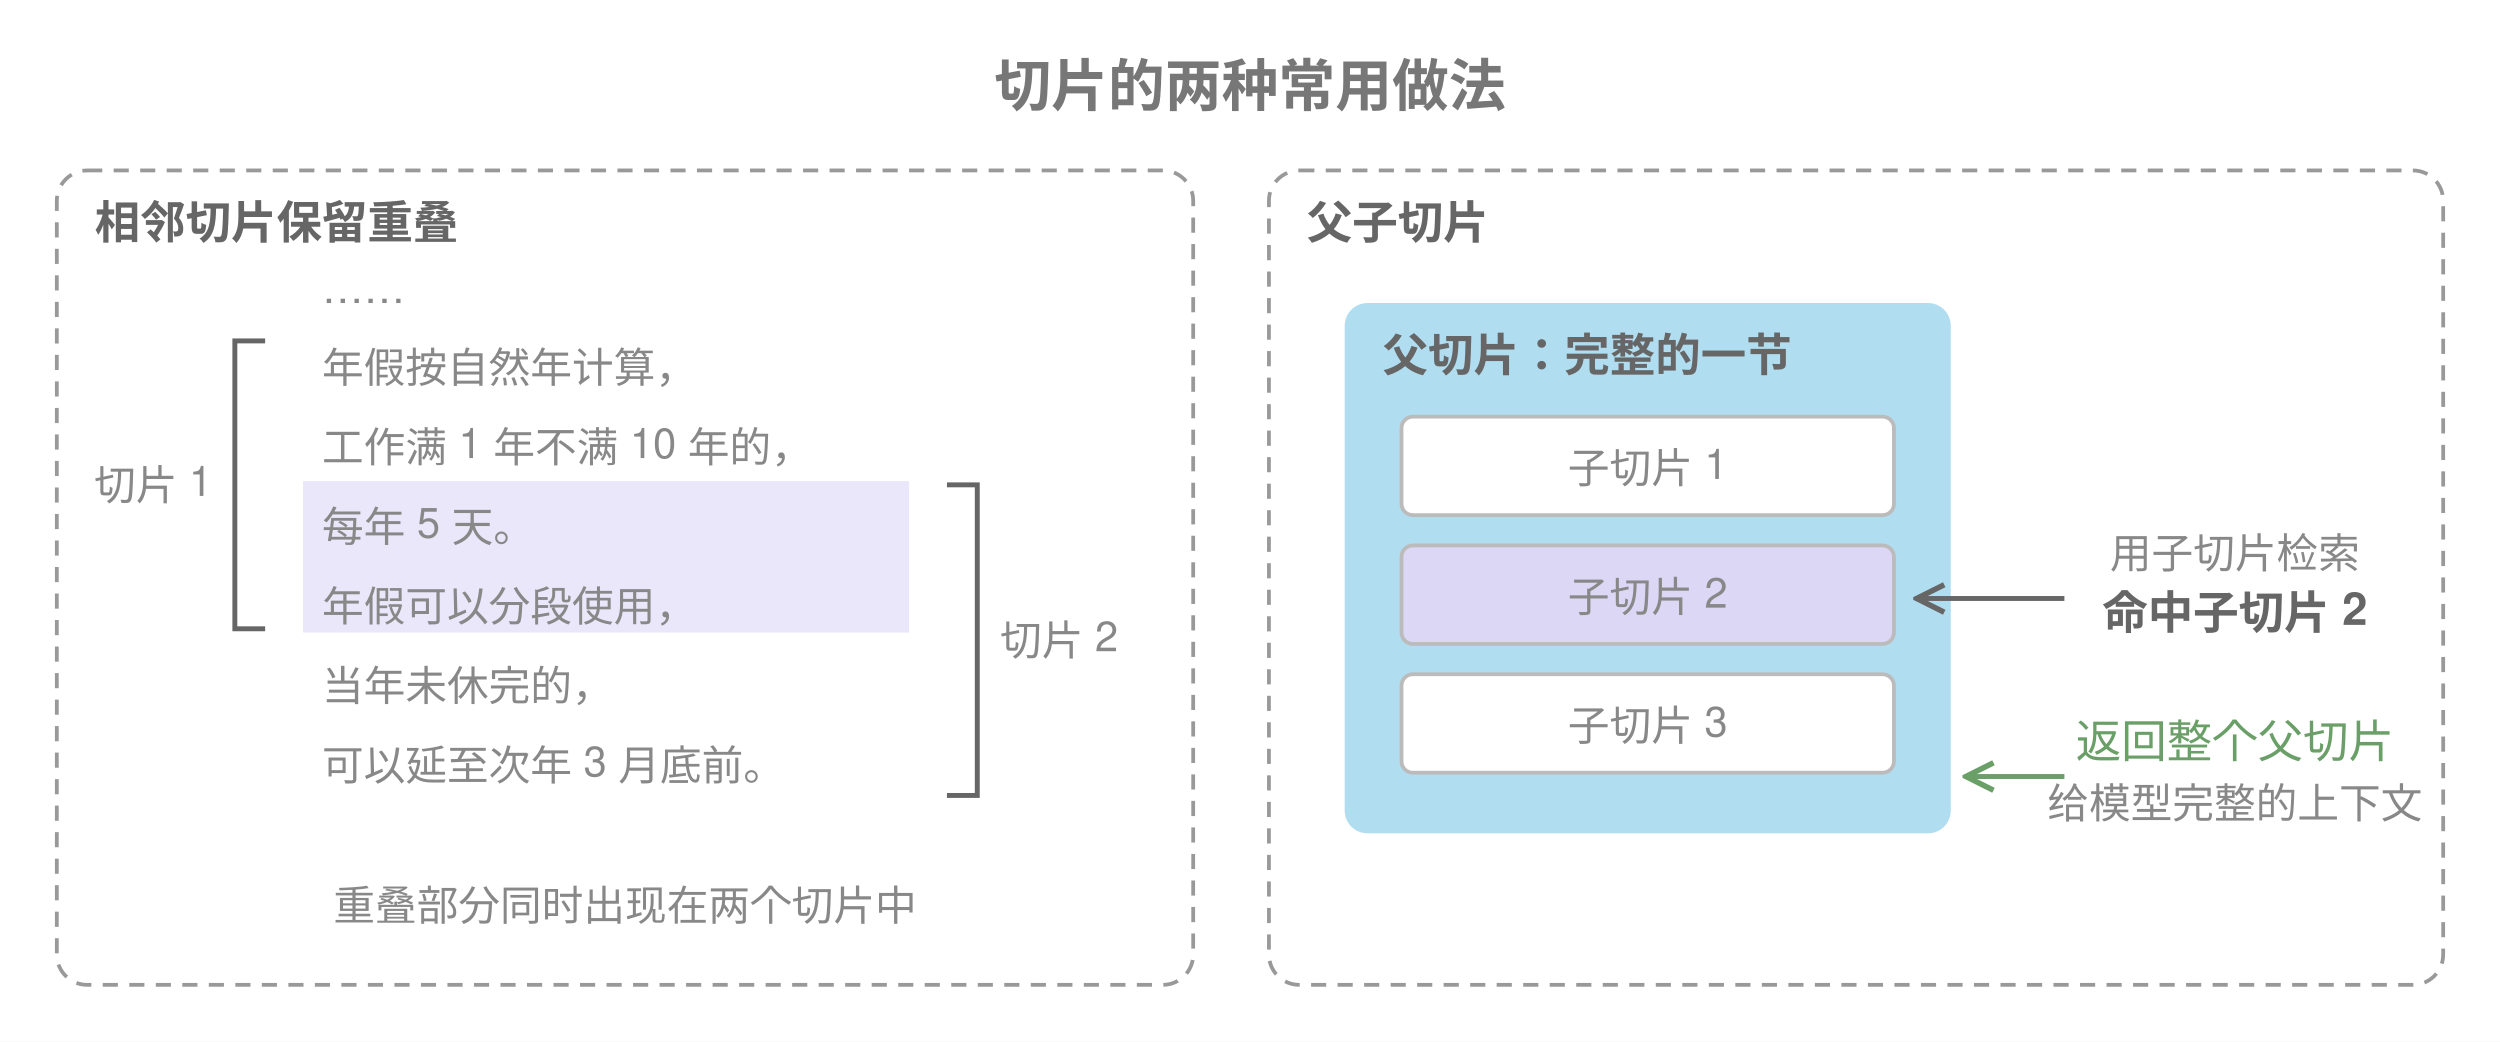
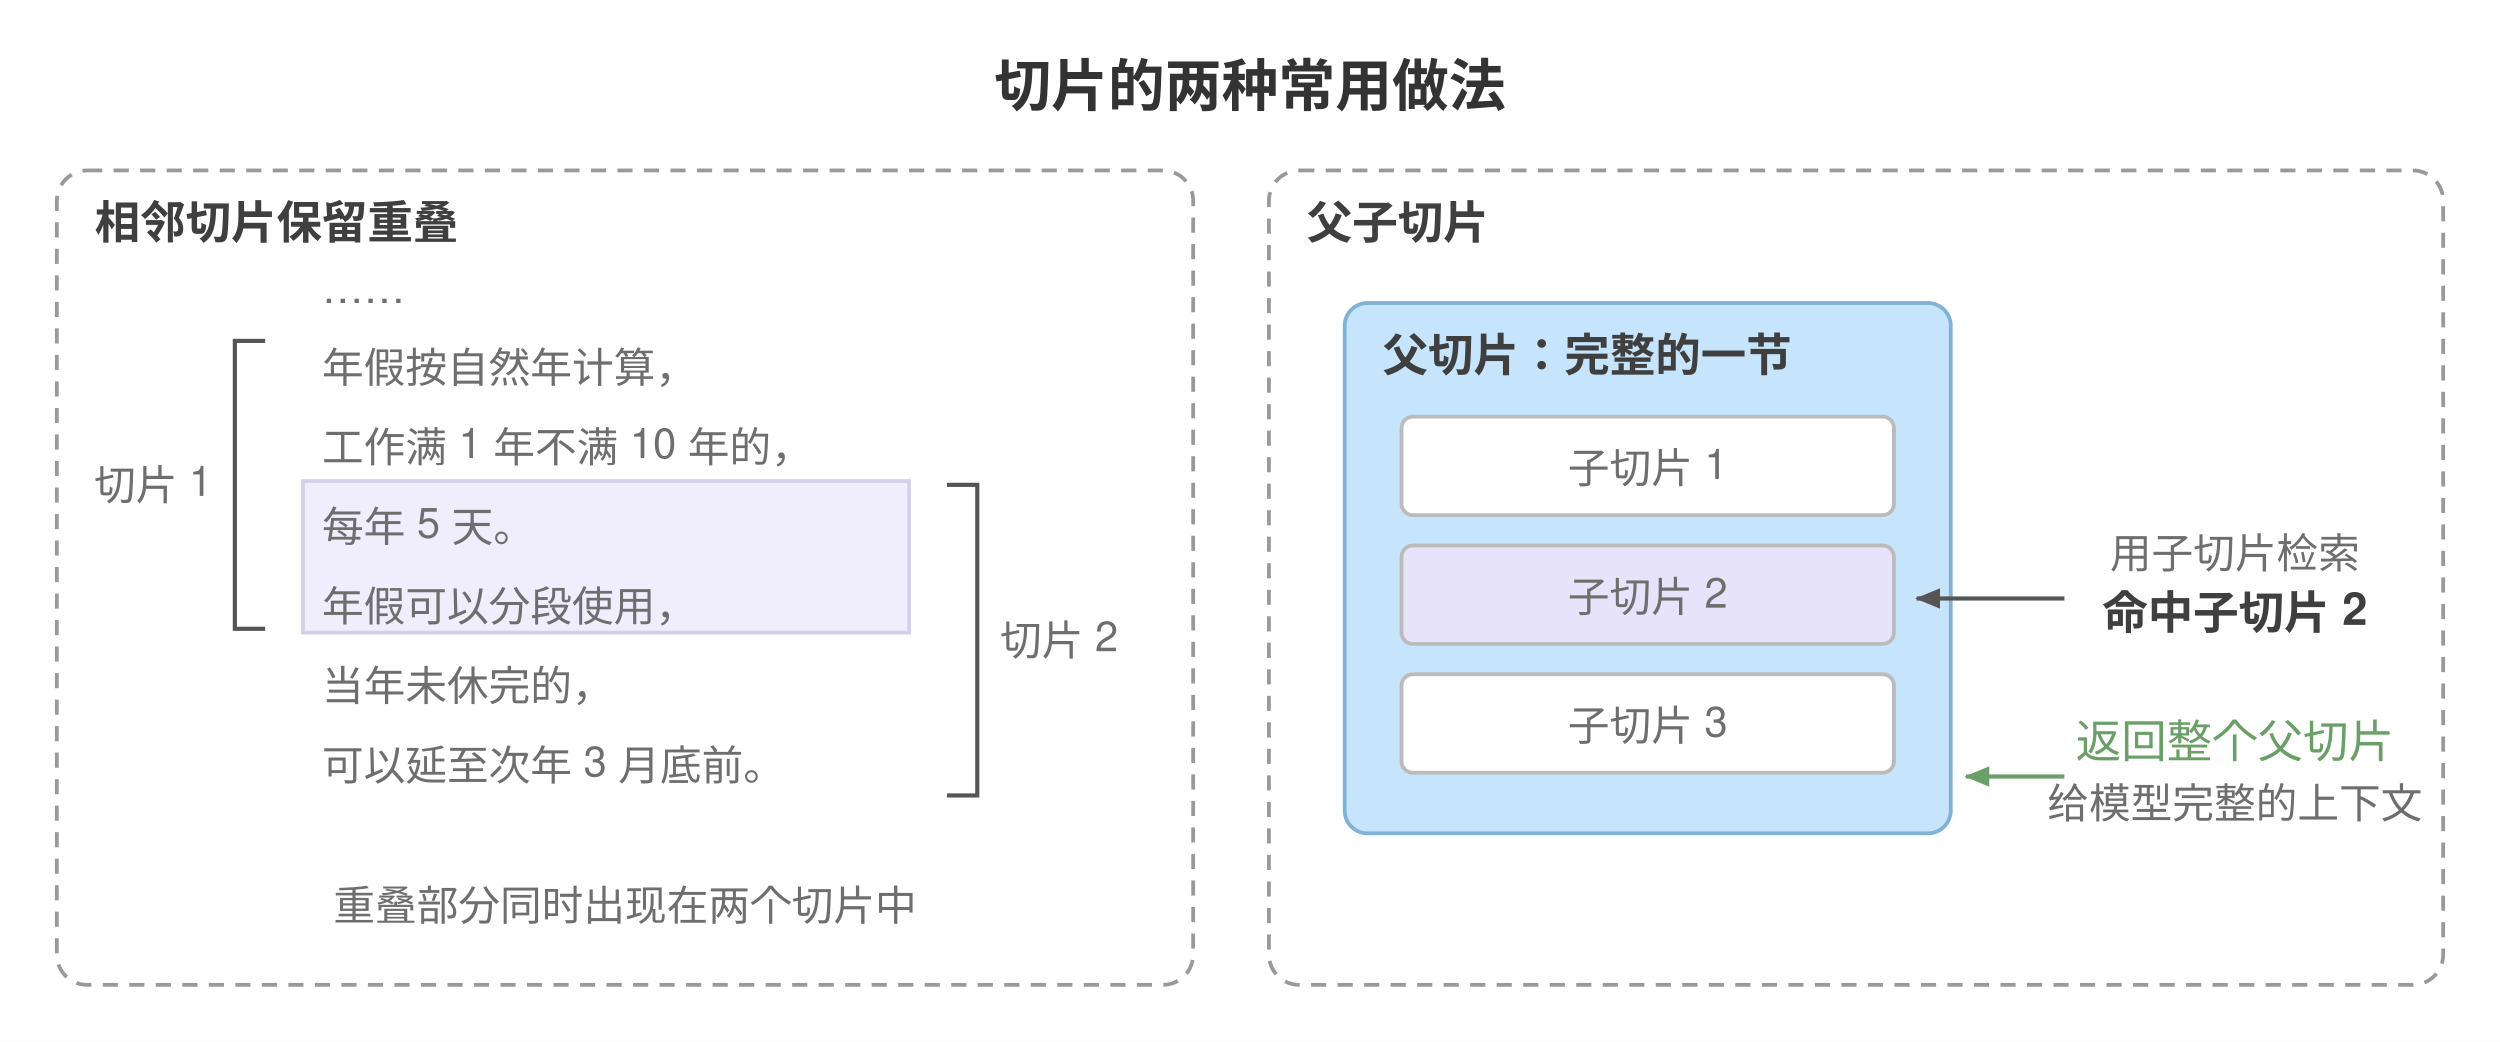
<svg xmlns="http://www.w3.org/2000/svg" width="660" height="275" viewBox="0 0 660 275">
  <style>
-     text { font-family: "PingFang SC", "Microsoft YaHei", Helvetica, Arial, sans-serif; fill: #666; font-size: 12px; }
-     .title { font-weight: bold; font-size: 15px; fill: #777; text-anchor: middle; }
+     text { font-family: "PingFang SC", "Microsoft YaHei", Helvetica, Arial, sans-serif; fill: #3F3F3F; font-size: 12px; }
+     .title { font-weight: bold; font-size: 15px; fill: #333; text-anchor: middle; }
    .b { font-weight: bold; }
    .c { text-anchor: middle; }
    .e { text-anchor: end; }
    .note { fill: #C0605A; }
    .ok { fill: #6A9F68; }
-     .sub { font-size: 11px; fill: #888; }
+     .sub { font-size: 11px; fill: #6E6E6E; }
    .mono { font-family: Menlo, Consolas, monospace; }
-     .arrow { stroke: #666; stroke-width: 1.3; fill: none; marker-end: url(#a); }
+     .arrow { stroke: #555; stroke-width: 1.1; fill: none; marker-end: url(#a); }
    .red { stroke: #C0605A; marker-end: url(#r); }
    .green { stroke: #6A9F68; marker-end: url(#g); }
    .dash { stroke-dasharray: 5 4; }
-     .line { stroke: #666; stroke-width: 1.3; fill: none; }
+     .line { stroke: #555; stroke-width: 1.1; fill: none; }
    .frame { fill: none; stroke: #999; stroke-width: 1; stroke-dasharray: 4 3; }
    .shadow { fill: #DADADA; }
  </style>
  <defs>
    <marker id="a" viewBox="0 0 10 10" refX="9" refY="5" markerWidth="7" markerHeight="7" orient="auto-start-reverse">
-       <path d="M1,1 L9,5 L1,9" fill="none" stroke="#666" stroke-width="1.6" />
+       <path d="M1,1.5 L9.5,5 L1,8.5 z" fill="#555" />
    </marker>
    <marker id="r" viewBox="0 0 10 10" refX="9" refY="5" markerWidth="7" markerHeight="7" orient="auto-start-reverse">
-       <path d="M1,1 L9,5 L1,9" fill="none" stroke="#C0605A" stroke-width="1.6" />
+       <path d="M1,1.5 L9.5,5 L1,8.5 z" fill="#C0605A" />
    </marker>
    <marker id="g" viewBox="0 0 10 10" refX="9" refY="5" markerWidth="7" markerHeight="7" orient="auto-start-reverse">
-       <path d="M1,1 L9,5 L1,9" fill="none" stroke="#6A9F68" stroke-width="1.6" />
+       <path d="M1,1.5 L9.5,5 L1,8.5 z" fill="#6A9F68" />
    </marker>
  </defs>
  <rect width="100%" height="100%" fill="#FFFFFF" />
  <text x="330" y="28" class="title">切片的两种常用做法</text>
  <rect x="15" y="45" width="300" height="215" rx="8" class="frame" />
  <text x="25" y="63" class="b">相邻切片保留重叠</text>
-   <rect x="80" y="127" width="160" height="40" fill="#DDD7F6" opacity="0.6" />
+   <rect x="80" y="127" width="160" height="40" fill="#E6E3FA" opacity="0.6" stroke="#B8B0DE" />
  <text x="85" y="80" class="sub">……</text>
  <text x="85" y="101" class="sub">年假按自然年计算，</text>
  <text x="85" y="122" class="sub">工作满 1 年不满 10 年的，</text>
  <text x="85" y="143" class="sub">每年 5 天。</text>
  <text x="85" y="164" class="sub">年假可以分段使用，</text>
  <text x="85" y="185" class="sub">当年未休完的，</text>
  <text x="85" y="206" class="sub">可以延至次年 3 月底前。</text>
  <path d="M70,90 L62,90 L62,166 L70,166" class="line" />
  <text x="56" y="132" class="e sub">切片 1</text>
  <path d="M250,128 L258,128 L258,210 L250,210" class="line" />
  <text x="264" y="173" class="sub">切片 2</text>
  <text x="165" y="243" class="c sub">重叠部分同时出现在两个切片中</text>
  <rect x="335" y="45" width="310" height="215" rx="8" class="frame" />
  <text x="345" y="63" class="b">父子切片</text>
-   <rect x="355" y="80" width="160" height="140" rx="6" fill="#B1DDF0" />
+   <rect x="355" y="80" width="160" height="140" rx="6" fill="#C6E4FB" stroke="#7FB2D6" />
  <text x="365" y="98" class="b">父切片：完整的一节</text>
  <rect x="370" y="110" width="130" height="26" rx="3" fill="#FFFFFF" stroke="#BBB" />
  <text x="435" y="127.5" class="c sub">子切片 1</text>
-   <rect x="370" y="144" width="130" height="26" rx="3" fill="#DDD7F6" stroke="#BBB" />
+   <rect x="370" y="144" width="130" height="26" rx="3" fill="#E6E3FA" stroke="#BBB" />
  <text x="435" y="161.5" class="c sub">子切片 2</text>
  <rect x="370" y="178" width="130" height="26" rx="3" fill="#FFFFFF" stroke="#BBB" />
  <text x="435" y="195.5" class="c sub">子切片 3</text>
  <text x="590" y="150" class="c sub">用子切片检索</text>
  <text x="590" y="166" class="c b">命中子切片 2</text>
  <line x1="545" y1="158" x2="506" y2="158" class="arrow " />
  <text x="590" y="200" class="c ok">返回整个父切片</text>
  <text x="590" y="216" class="c sub">给模型完整的上下文</text>
  <line x1="545" y1="205" x2="519" y2="205" class="arrow green" />
</svg>
